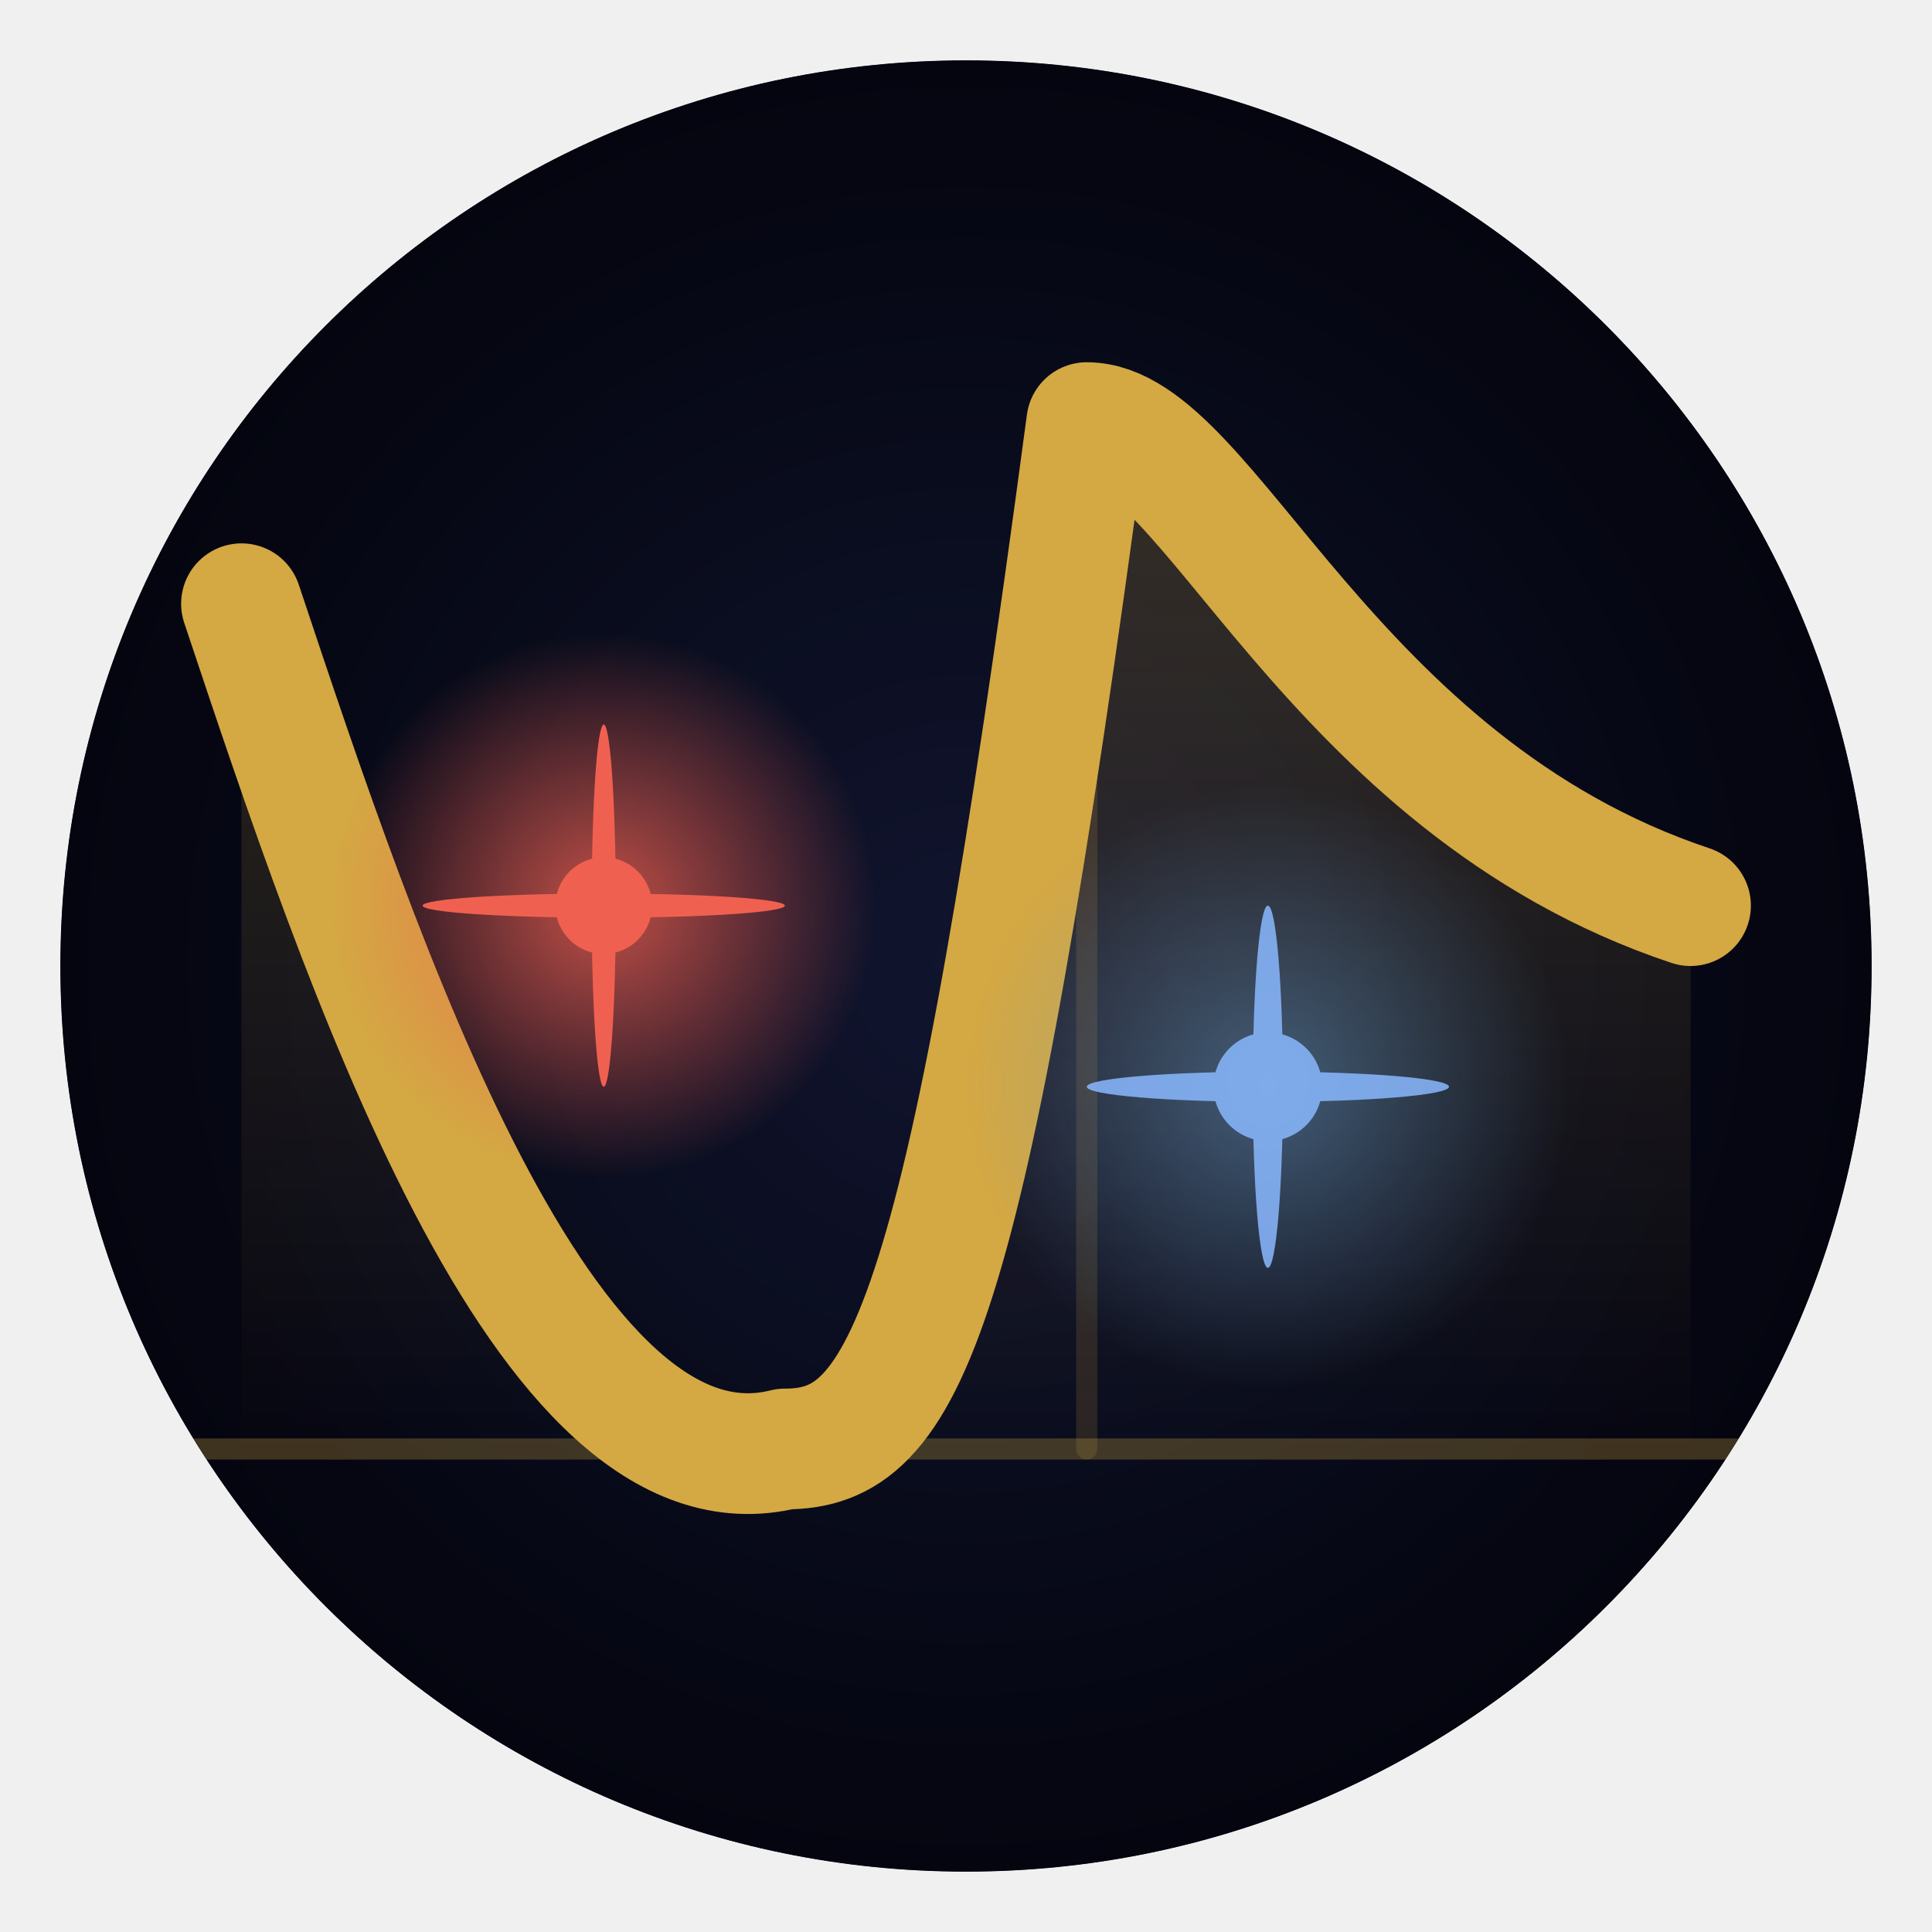
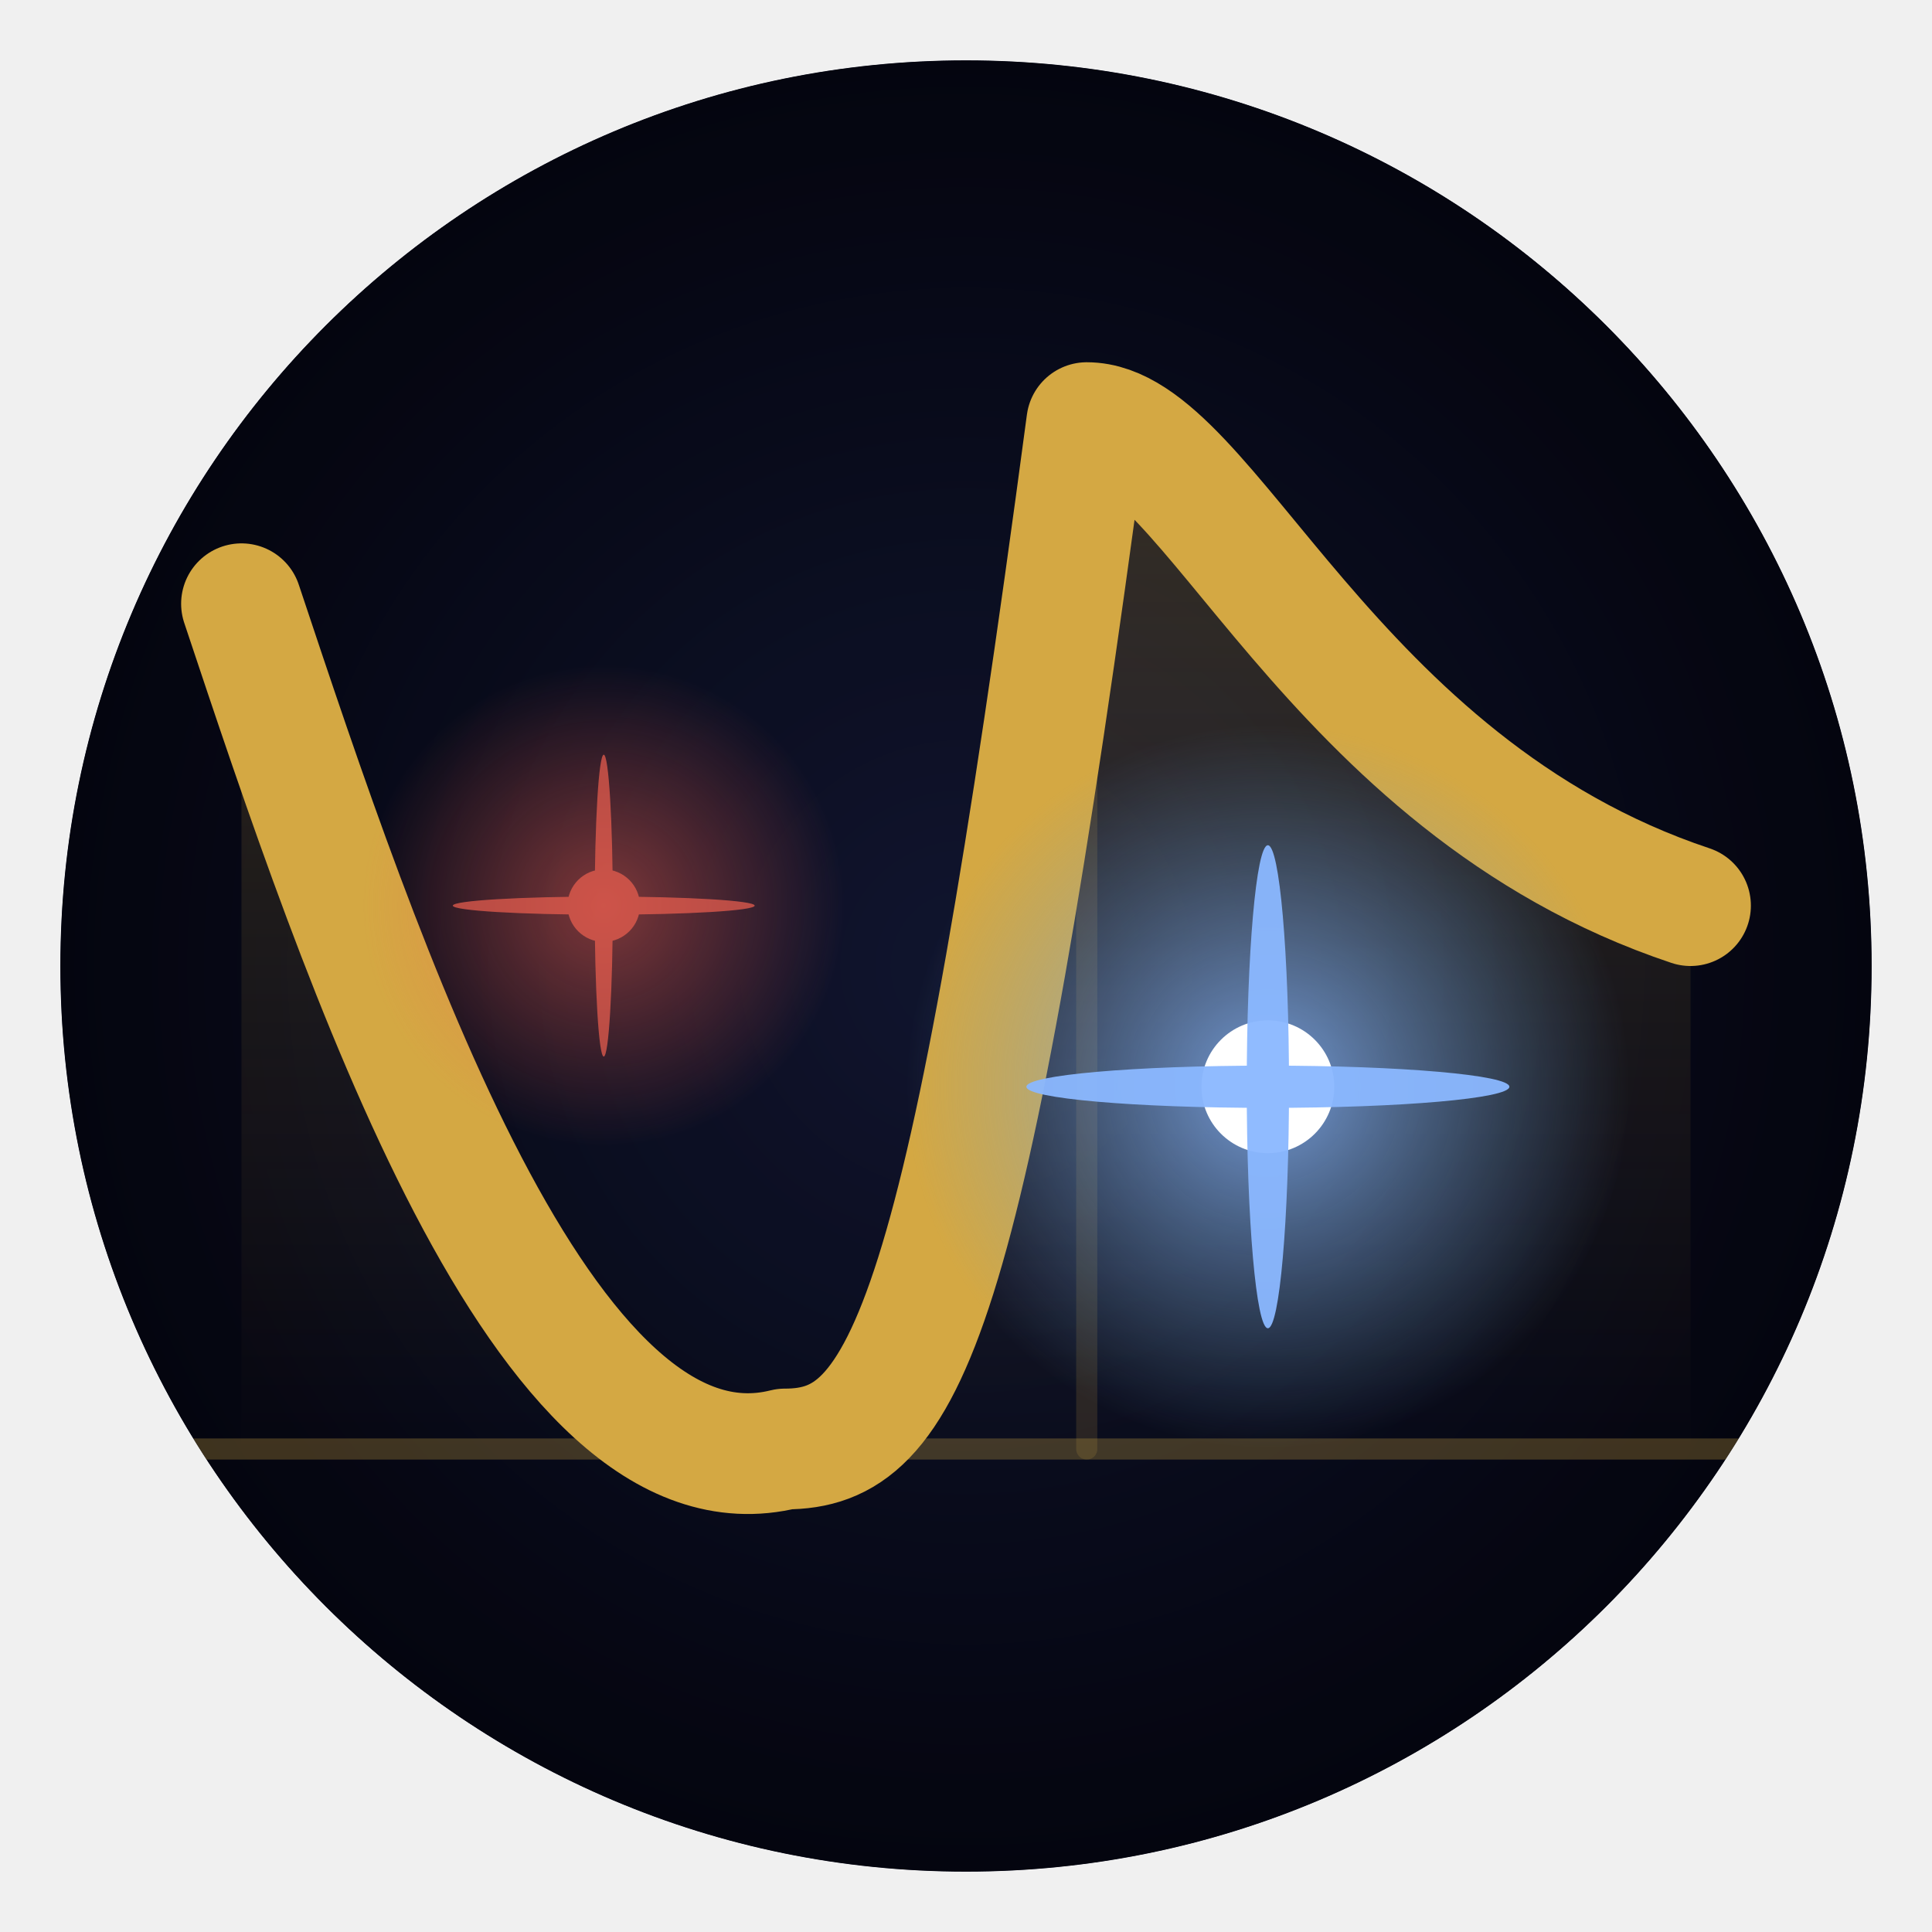
<svg xmlns="http://www.w3.org/2000/svg" viewBox="0 0 32 32" width="32" height="32">
  <defs>
    <radialGradient id="vig" cx="50%" cy="50%" r="50%">
      <stop offset="0%" stop-color="#111630" />
      <stop offset="100%" stop-color="#03040d" />
    </radialGradient>
    <linearGradient id="area" x1="0" y1="0" x2="0" y2="1">
      <stop offset="0%" stop-color="#d4a843" stop-opacity="0.22" />
      <stop offset="100%" stop-color="#d4a843" stop-opacity="0.0" />
    </linearGradient>
    <radialGradient id="rg" cx="50%" cy="50%" r="50%">
-       <stop offset="0%" stop-color="#f06050" stop-opacity="0.8" />
+       <stop offset="0%" stop-color="#f06050" stop-opacity="0.5" />
      <stop offset="100%" stop-color="#f06050" stop-opacity="0" />
    </radialGradient>
    <radialGradient id="bg2" cx="50%" cy="50%" r="50%">
-       <stop offset="0%" stop-color="#6a9ec8" stop-opacity="0.5" />
+       <stop offset="0%" stop-color="#8ab8ff" stop-opacity="0.8" />
      <stop offset="100%" stop-color="#6a9ec8" stop-opacity="0" />
    </radialGradient>
    <clipPath id="c">
      <circle cx="16" cy="16" r="15" />
    </clipPath>
  </defs>
  <circle cx="16" cy="16" r="15" fill="#07091a" />
  <g clip-path="url(#c)">
    <circle cx="16" cy="16" r="15" fill="url(#vig)" opacity="0.9" />
    <line x1="3" y1="24" x2="29" y2="24" stroke="#d4a843" stroke-width="0.35" opacity="0.28" stroke-linecap="round" />
    <line x1="18" y1="7" x2="18" y2="24" stroke="#d4a843" stroke-width="0.35" opacity="0.15" stroke-linecap="round" />
    <path d="M 4,10          C 6,16 9,25 13,24          C 15,24 16,22 18,7          C 20,7 22,13 28,15          L 28,24 L 4,24 Z" fill="url(#area)" />
    <path d="M 4,10          C 6,16 9,25 13,24          C 15,24 16,22 18,7          C 20,7 22,13 28,15" fill="none" stroke="#d4a843" stroke-width="2.0" stroke-linecap="round" stroke-linejoin="round" />
-     <circle cx="10" cy="15" r="4.5" fill="url(#rg)" />
-     <g transform="translate(10,15)" fill="#f06050">
-       <circle cx="0" cy="0" r="0.8" />
-       <ellipse cx="0" cy="0" rx="3" ry="0.2" />
-       <ellipse cx="0" cy="0" rx="0.2" ry="3" />
+     <circle cx="10" cy="15" r="4" fill="url(#rg)" />
+     <g transform="translate(10,15)" fill="#f06050" opacity="0.7">
+       <circle cx="0" cy="0" r="0.6" />
+       <ellipse cx="0" cy="0" rx="2.5" ry="0.15" />
+       <ellipse cx="0" cy="0" rx="0.15" ry="2.5" />
    </g>
-     <circle cx="21" cy="18" r="5" fill="url(#bg2)" />
-     <g transform="translate(21,18)" fill="#8ab8ff" opacity="0.85">
-       <circle cx="0" cy="0" r="0.9" />
-       <ellipse cx="0" cy="0" rx="3" ry="0.25" />
-       <ellipse cx="0" cy="0" rx="0.25" ry="3" />
+     <circle cx="21" cy="18" r="6" fill="url(#bg2)" />
+     <g transform="translate(21,18)" fill="#ffffff">
+       <circle cx="0" cy="0" r="1.1" fill="#ffffff" />
+       <g fill="#8ab8ff" opacity="0.95">
+         <ellipse cx="0" cy="0" rx="4" ry="0.35" />
+         <ellipse cx="0" cy="0" rx="0.35" ry="4" />
+       </g>
    </g>
  </g>
</svg>
